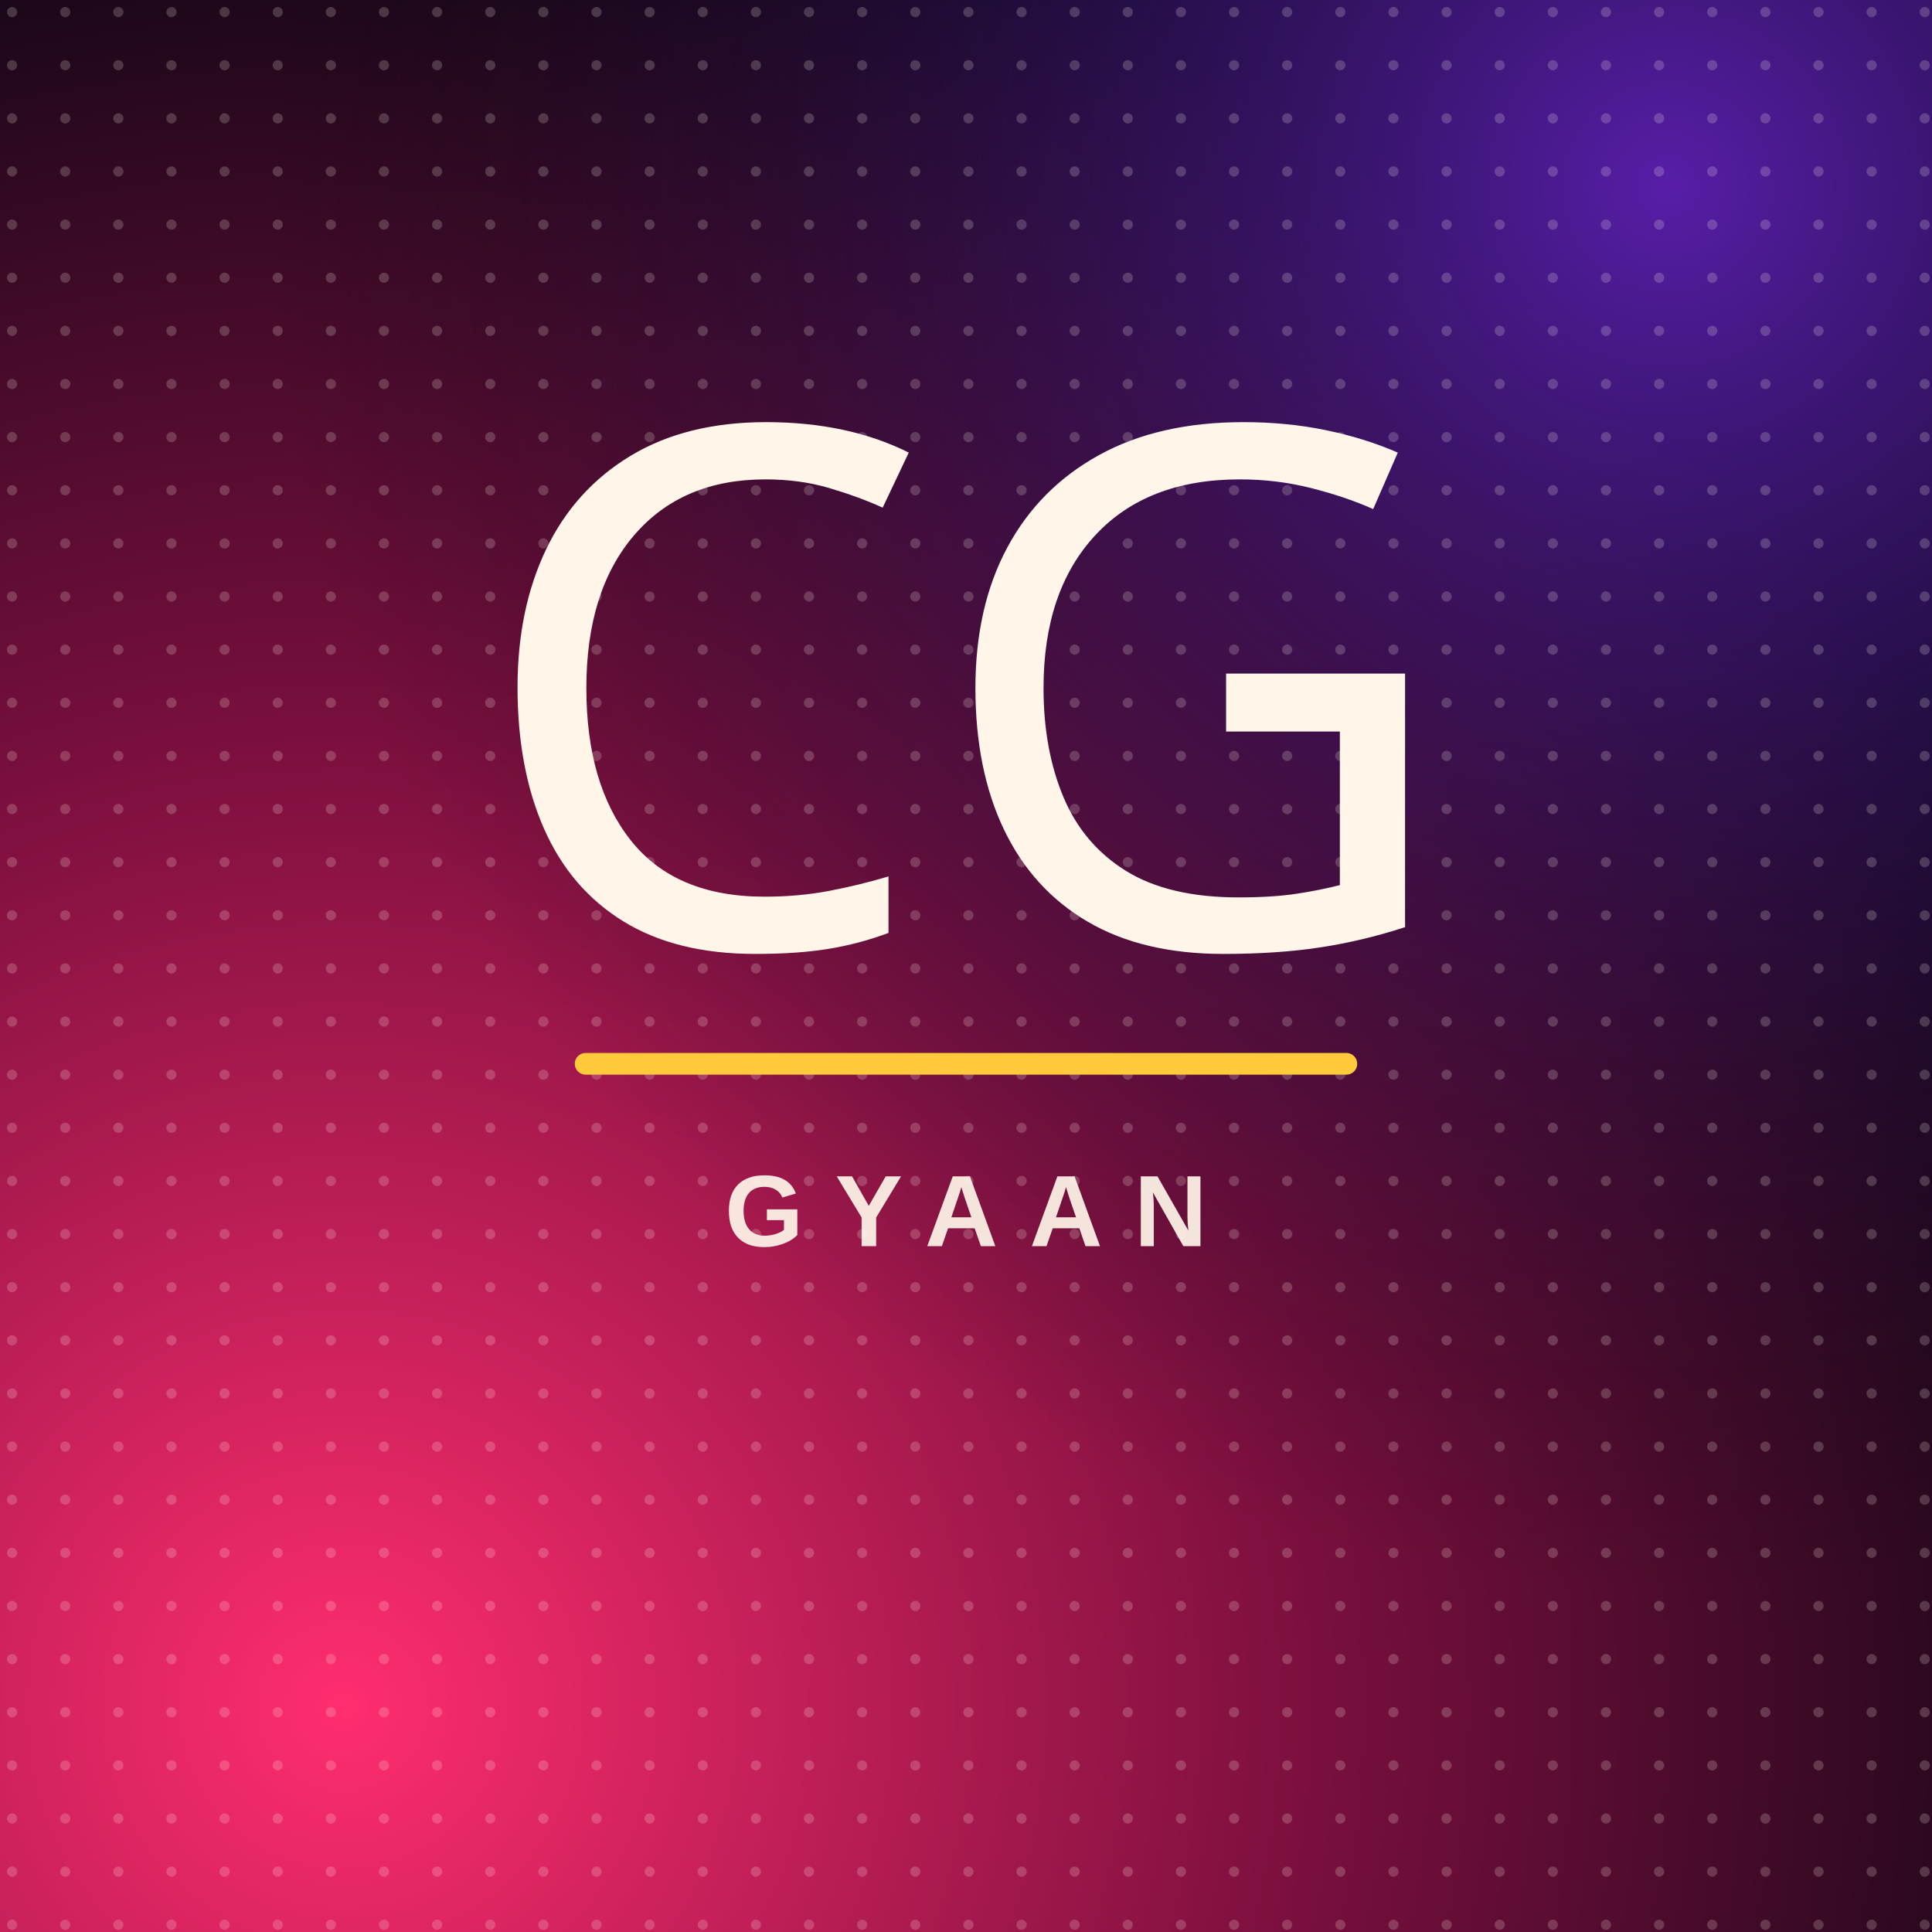
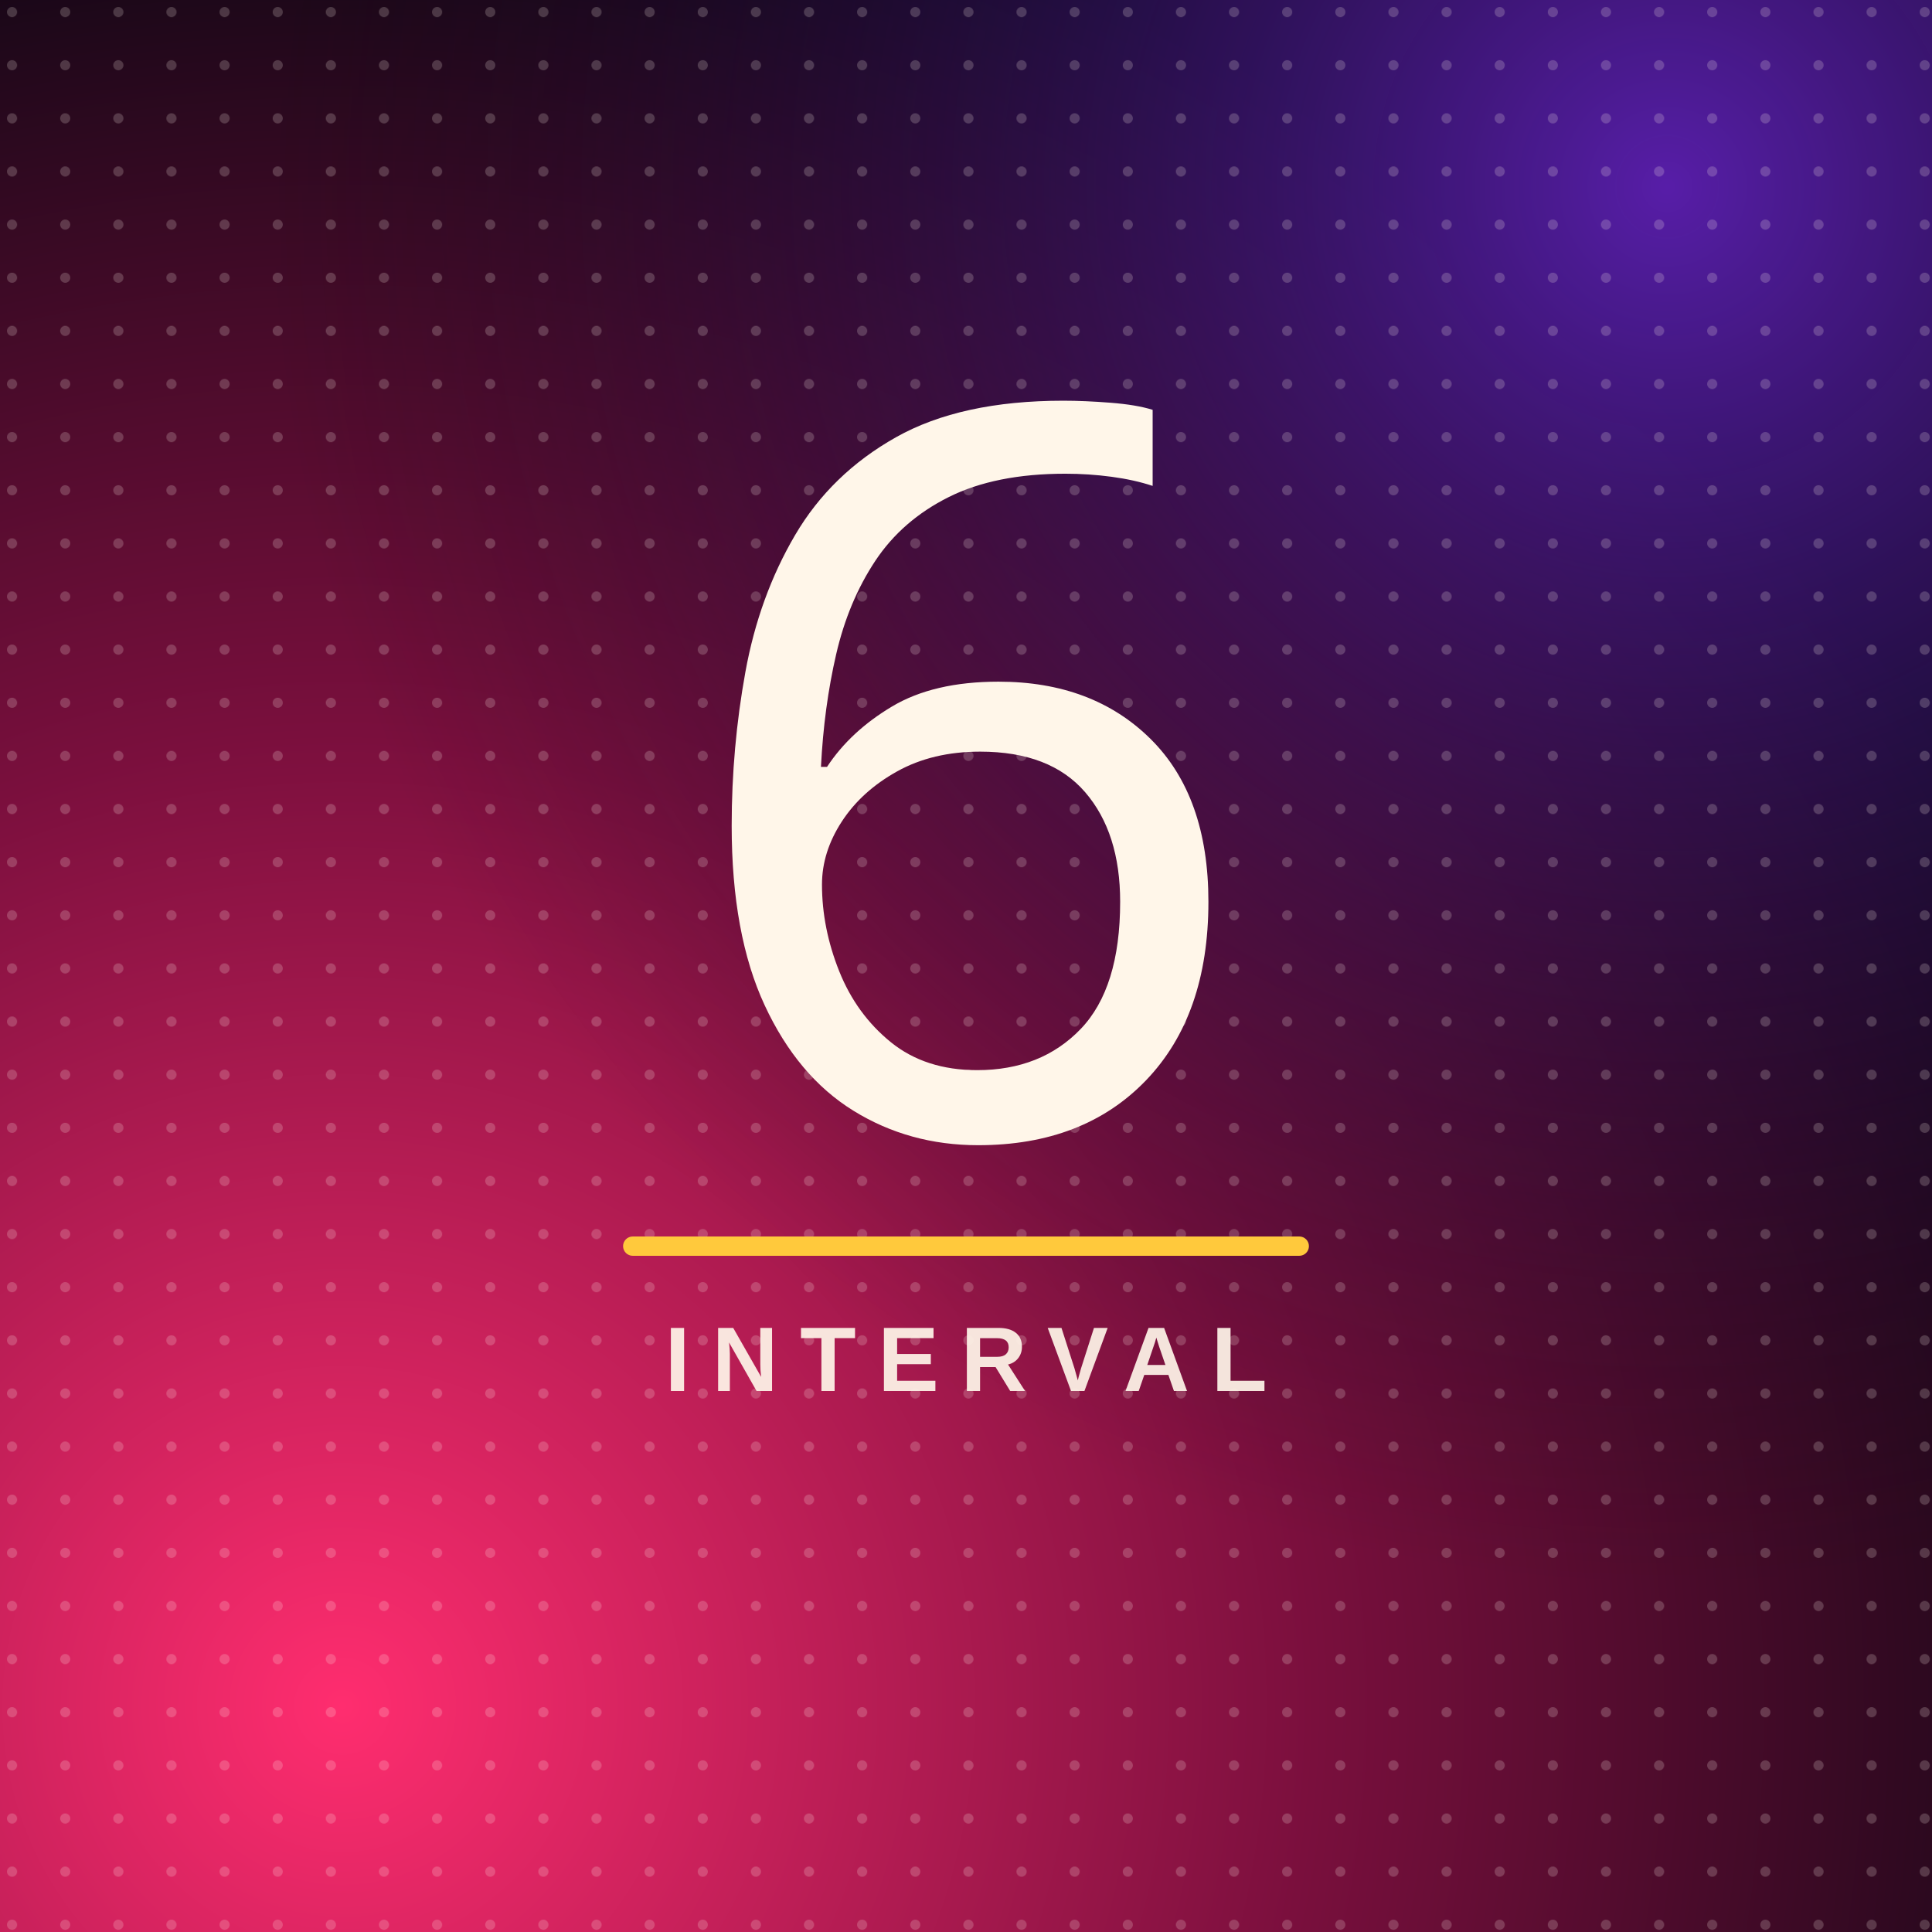
<svg xmlns="http://www.w3.org/2000/svg" width="800" height="800" viewBox="0 0 800 800">
  <defs>
    <radialGradient id="wash" cx="18%" cy="88%" r="96%">
      <stop offset="0%" stop-color="#ff2d6f" />
      <stop offset="52%" stop-color="#7a0f3d" />
      <stop offset="100%" stop-color="#0a0612" />
    </radialGradient>
    <radialGradient id="wash2" cx="86%" cy="10%" r="72%">
      <stop offset="0%" stop-color="#5b1fb0" stop-opacity="0.95" />
      <stop offset="100%" stop-color="#0a0612" stop-opacity="0" />
    </radialGradient>
    <pattern id="halftone" width="22" height="22" patternUnits="userSpaceOnUse">
      <circle cx="5" cy="5" r="2.1" fill="#fff6e9" opacity="0.2" />
    </pattern>
  </defs>
  <rect width="800" height="800" fill="#0a0612" />
  <rect width="800" height="800" fill="url(#wash)" />
  <rect width="800" height="800" fill="url(#wash2)" />
  <rect width="800" height="800" fill="url(#halftone)" />
-   <text x="400" y="392" text-anchor="middle" font-family="'Bebas Neue', Impact, 'Haettenschweiler', sans-serif" font-size="300" fill="#fff6e9" letter-spacing="6">CG</text>
-   <rect x="238" y="436" width="324" height="9" rx="4.5" fill="#ffc93c" />
-   <text x="400" y="516" text-anchor="middle" font-family="Poppins, 'Helvetica Neue', Arial, sans-serif" font-weight="700" font-size="42" fill="#fff6e9" letter-spacing="13" opacity="0.92">GYAAN</text>
+   <text x="400" y="470" text-anchor="middle" font-family="'Bebas Neue', Impact, 'Haettenschweiler', sans-serif" font-size="420" fill="#fff6e9">6</text>
+   <rect x="258" y="512" width="284" height="8" rx="4" fill="#ffc93c" />
+   <text x="400" y="576" text-anchor="middle" font-family="Poppins, 'Helvetica Neue', Arial, sans-serif" font-weight="700" font-size="38" fill="#fff6e9" letter-spacing="9" opacity="0.92">INTERVAL</text>
</svg>
